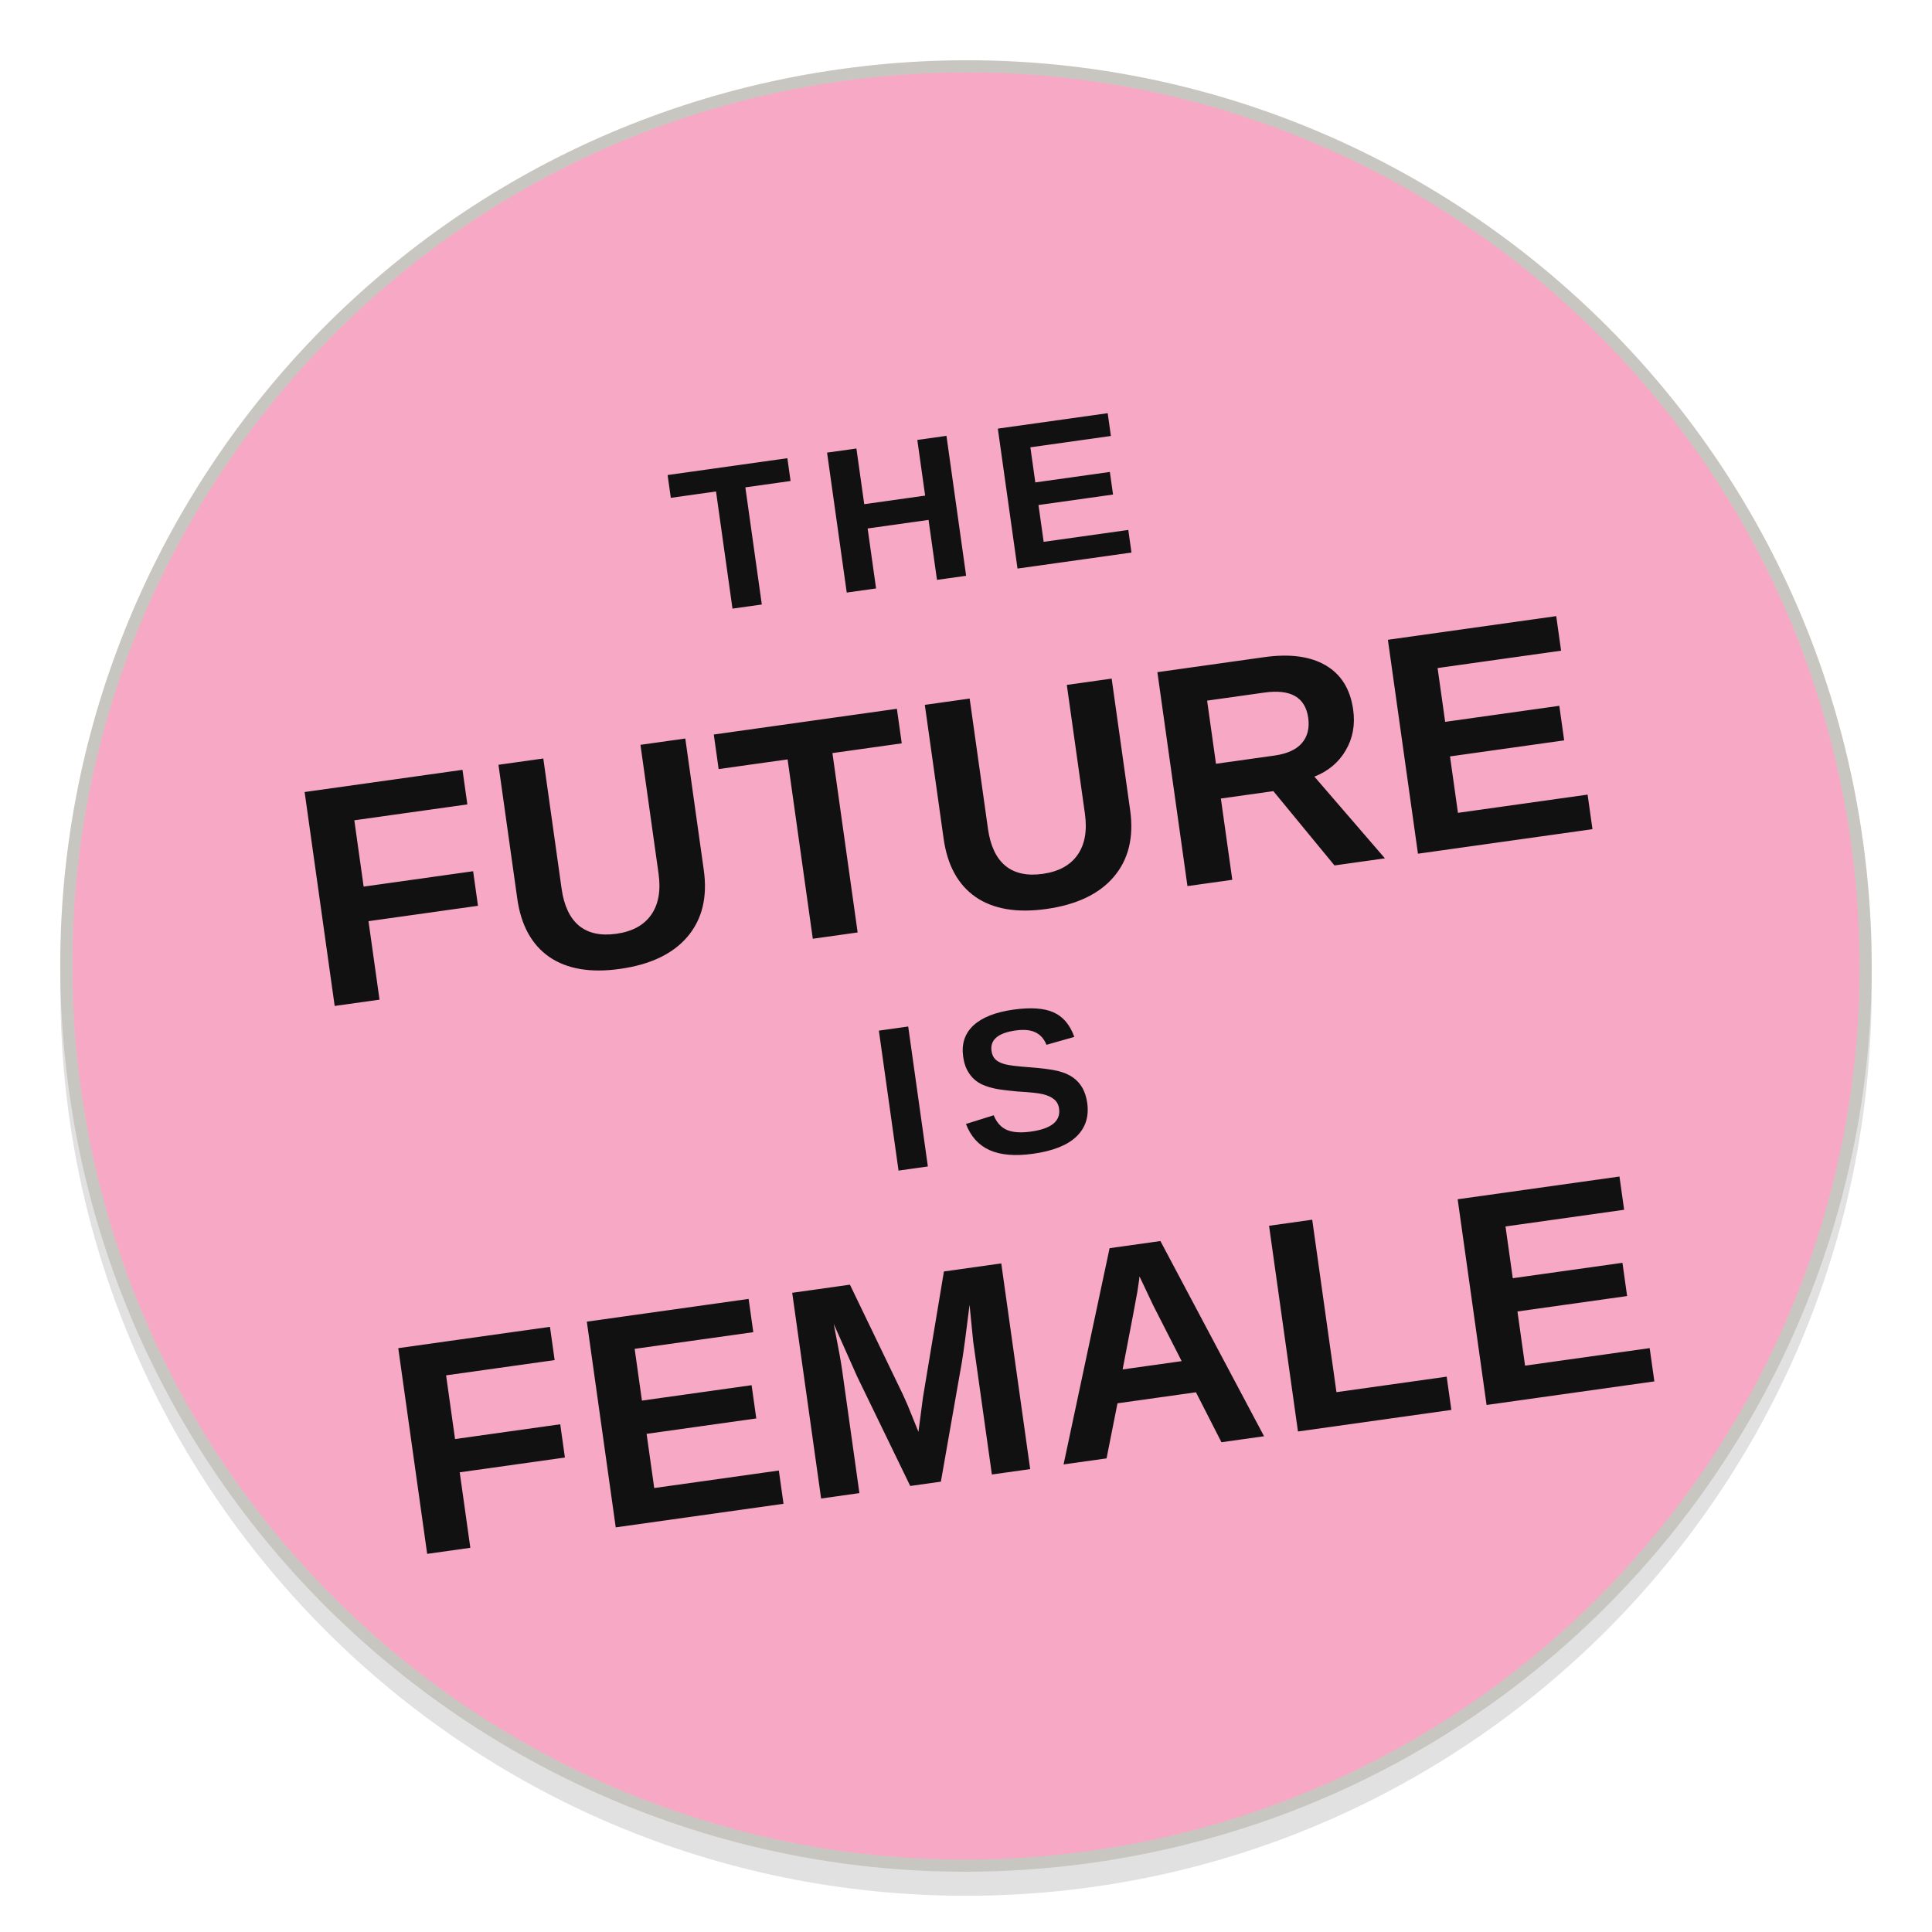
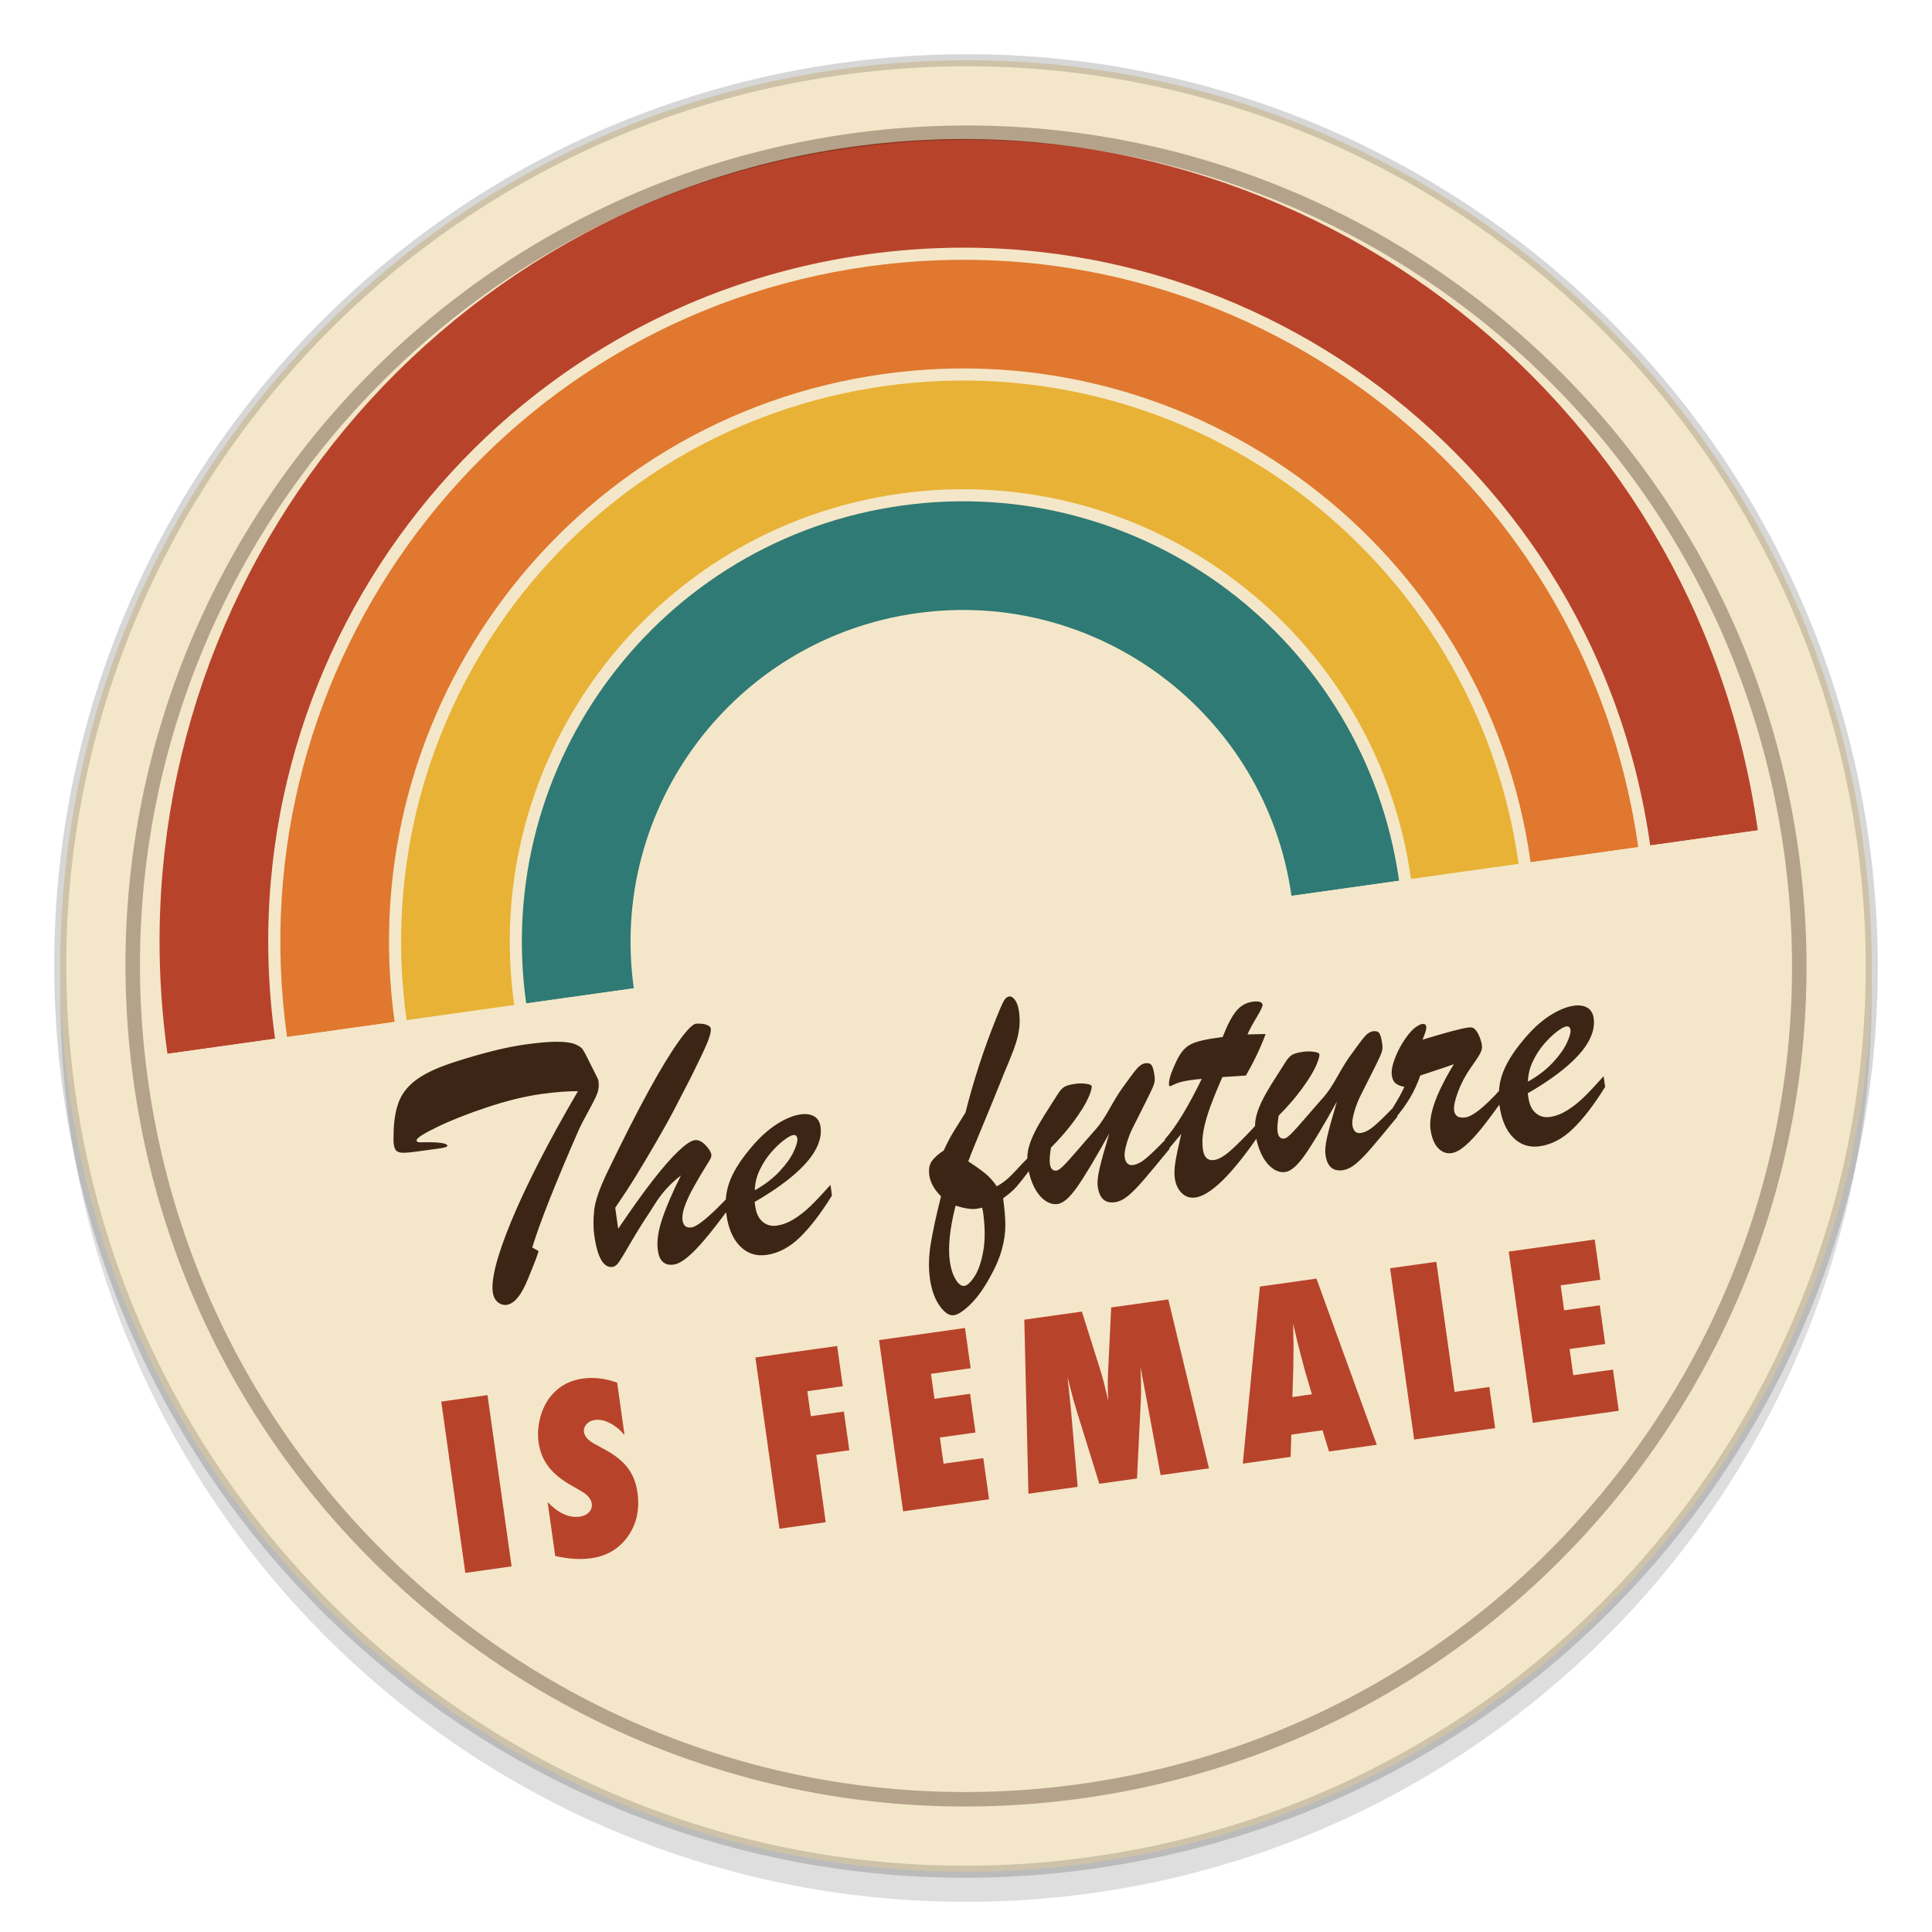
<svg xmlns="http://www.w3.org/2000/svg" viewBox="0 0 160 160" role="img" aria-label="Pin: The future is female">
  <defs>
    <clipPath id="c-pnw">
-       <circle cx="80" cy="80" r="74" />
+       <circle cx="80" cy="80" r="69" />
    </clipPath>
  </defs>
-   <circle cx="80" cy="82" r="75" fill="#000" opacity=".12" />
+   <circle cx="80" cy="82.5" r="75" fill="#000" opacity=".13" />
  <g transform="rotate(-8 80 80)">
-     <circle cx="80" cy="80" r="75" fill="#f4f1ea" />
+     <circle cx="80" cy="80" r="75" fill="#f4e7c9" />
+     <circle cx="80" cy="80" r="75" fill="none" stroke="#000" stroke-opacity=".16" />
    <g clip-path="url(#c-pnw)">
-       <rect width="160" height="160" fill="#f7a8c4" />
-       <g font-family="'Helvetica Neue','Arial Black',Arial,sans-serif" font-weight="900" fill="#111" text-anchor="middle">
-         <text x="80" y="48" font-size="17" letter-spacing="2">THE</text>
-         <text x="80" y="76" font-size="26" letter-spacing="0.5">FUTURE</text>
-         <text x="80" y="96" font-size="17" letter-spacing="2">IS</text>
-         <text x="80" y="122" font-size="25" letter-spacing="0.5">FEMALE</text>
-       </g>
+       <rect width="160" height="160" fill="#f4e7c9" />
+       <path d="M18,78 A62,62 0 0 1 142,78" fill="none" stroke="#b8432b" stroke-width="9" />
+       <path d="M28,78 A52,52 0 0 1 132,78" fill="none" stroke="#e0782f" stroke-width="9" />
+       <path d="M38,78 A42,42 0 0 1 122,78" fill="none" stroke="#e8b236" stroke-width="9" />
+       <path d="M48,78 A32,32 0 0 1 112,78" fill="none" stroke="#2f7a74" stroke-width="9" />
+       <rect x="0" y="78" width="160" height="82" fill="#f4e7c9" />
+       <path d="M41.182 98.085 41.665 98.451Q41.475 98.861 41.299 99.169Q41.123 99.477 40.874 99.916Q40.625 100.355 40.493 100.575Q39.395 102.494 38.428 102.494Q38.018 102.494 37.725 102.172Q37.432 101.85 37.432 101.293Q37.432 100.502 37.996 99.125Q38.56 97.748 39.739 95.734Q40.918 93.72 42.705 91.171Q44.492 88.622 46.733 85.795Q45.444 85.604 43.672 85.604Q41.636 85.604 39.138 86.059Q36.641 86.513 34.788 87.106Q32.935 87.699 32.935 87.978Q32.935 88.08 33.008 88.117Q33.081 88.153 33.25 88.175Q33.418 88.197 33.682 88.227Q35.396 88.461 35.396 88.754Q35.396 88.9 34.648 88.893Q33.901 88.886 32.847 88.886Q32.012 88.886 31.638 88.82Q31.265 88.754 31.14 88.571Q31.016 88.388 31.016 88.007Q31.016 87.758 31.162 86.923Q31.44 85.37 32.019 84.433Q32.598 83.495 33.792 82.902Q34.985 82.309 37.08 81.957Q40.596 81.356 42.896 81.356Q44.595 81.356 45.576 81.496Q46.558 81.635 47.019 81.898Q47.48 82.162 47.605 82.418Q47.729 82.675 47.935 83.305L48.389 84.652Q48.433 84.784 48.462 84.865Q48.491 84.945 48.513 85.033Q48.535 85.121 48.535 85.194Q48.535 85.766 48.279 86.22Q48.022 86.674 47.341 87.582Q46.66 88.49 46.338 89.003Q42.559 95.141 41.182 98.085ZM57.603 96.386V97.309Q56.328 98.612 55.398 99.44Q54.468 100.268 53.772 100.692Q53.076 101.117 52.593 101.117Q51.45 101.117 51.45 99.77Q51.45 98.686 52.161 97.257Q52.871 95.829 54.204 93.896Q53.545 94.262 52.959 94.738Q52.373 95.214 51.919 95.734Q51.465 96.254 51.157 96.62Q50.205 97.689 49.326 98.81Q48.447 99.931 48.14 100.268Q47.832 100.604 47.554 100.604Q46.411 100.604 46.411 97.792Q46.411 96.869 46.689 95.756Q46.968 94.643 48.184 92.812Q50.747 88.974 52.571 86.535Q54.395 84.096 55.596 82.843Q56.797 81.591 57.207 81.62Q57.72 81.664 58.035 81.825Q58.35 81.986 58.35 82.191Q58.35 82.558 57.844 83.4Q57.339 84.242 56.108 86.029Q54.775 87.919 54.219 88.688Q53.662 89.457 52.556 90.871Q51.45 92.284 50.535 93.39Q49.619 94.496 48.447 95.785V97.543Q50.41 95.36 51.846 93.969Q53.281 92.577 54.277 91.867Q55.273 91.156 55.742 91.156Q56.182 91.156 56.562 91.676Q56.943 92.196 56.943 92.533Q56.943 92.68 56.797 92.899Q55.742 94.159 55.12 94.987Q54.497 95.814 54.16 96.466Q53.823 97.118 53.823 97.587Q53.823 98.275 54.482 98.275Q55.186 98.275 57.603 96.386ZM59.946 96.913V97.279Q59.946 98.144 60.371 98.627Q60.796 99.11 61.484 99.11Q62.202 99.11 62.971 98.773Q63.74 98.437 64.502 97.88Q65.264 97.323 66.362 96.386V97.279Q64.707 99.271 63.257 100.333Q61.807 101.396 60.312 101.396Q59.009 101.396 58.247 100.385Q57.485 99.374 57.485 97.616Q57.485 96.078 58.203 94.826Q58.921 93.573 60.547 92.182Q61.66 91.229 62.759 90.746Q63.857 90.263 64.722 90.263Q65.41 90.263 65.813 90.578Q66.216 90.893 66.216 91.522Q66.216 92.445 65.527 93.361Q64.839 94.276 63.425 95.177Q62.012 96.078 59.946 96.913ZM60.093 95.961Q61.411 95.448 62.349 94.687Q63.286 93.925 63.733 93.229Q64.18 92.533 64.18 92.211Q64.18 91.874 63.872 91.874Q63.608 91.874 63.015 92.211Q62.422 92.548 61.814 93.09Q61.206 93.632 60.723 94.364Q60.239 95.097 60.093 95.961ZM82.944 96.386V97.396Q82.065 98.275 81.611 98.671Q81.157 99.066 80.366 99.477Q80.366 100.81 80.234 101.747Q80.103 102.685 79.648 103.717Q79.194 104.75 78.242 105.98Q77.305 107.196 76.396 107.848Q75.488 108.5 74.976 108.5Q74.404 108.5 73.921 107.562Q73.438 106.625 73.438 105.233Q73.438 103.9 73.892 102.421Q74.346 100.941 75.298 98.598Q74.58 97.66 74.58 96.737Q74.58 95.99 74.961 95.595Q75.342 95.199 76.045 94.877Q76.558 94.071 77.019 93.507Q77.48 92.943 78.271 92.006Q79.795 88.256 81.846 84.682Q82.417 83.686 82.666 83.341Q82.915 82.997 83.193 82.997Q83.442 82.997 83.633 83.363Q83.823 83.729 83.823 84.315Q83.823 85.033 83.669 85.634Q83.516 86.234 83.23 86.842Q82.944 87.45 82.439 88.3Q81.934 89.149 81.816 89.354Q81.084 90.644 80.161 92.211Q79.238 93.778 78.704 94.687Q78.169 95.595 77.935 96.049Q78.726 96.737 79.187 97.235Q79.648 97.733 79.985 98.422Q80.483 98.231 80.894 97.968Q81.304 97.704 81.86 97.243Q82.417 96.781 82.944 96.386ZM78.564 100.312 78.535 100.004Q78.125 100.048 77.876 100.026Q77.627 100.004 77.297 99.901Q76.968 99.799 76.785 99.711Q76.602 99.623 76.382 99.535Q75.269 102.26 75.269 104.062Q75.269 104.955 75.54 105.585Q75.811 106.215 76.177 106.215Q76.558 106.215 77.136 105.541Q77.715 104.867 78.14 103.549Q78.564 102.23 78.564 100.312ZM89.814 95.39Q87.69 98.202 86.584 99.389Q85.479 100.575 84.775 100.575Q84.219 100.575 83.75 100.114Q83.281 99.652 83.025 98.869Q82.769 98.085 82.769 97.191Q82.769 96.605 82.878 96.137Q82.988 95.668 83.296 95.104Q83.604 94.54 84.109 93.881Q84.614 93.222 85.347 92.387Q85.786 91.874 86.086 91.522Q86.387 91.171 86.672 91.046Q86.958 90.922 87.603 90.922Q88.071 90.922 88.496 91.046Q88.921 91.171 88.921 91.303Q88.921 91.566 88.489 92.255Q88.057 92.943 87.097 93.932Q86.138 94.921 84.878 95.873Q84.6 96.737 84.6 97.191Q84.6 97.821 85.083 97.821Q85.259 97.821 85.669 97.521Q86.079 97.221 87.053 96.364Q88.027 95.507 88.804 94.848Q89.375 94.35 90.129 93.361Q90.884 92.372 91.353 91.874Q92.437 90.731 92.832 90.387Q93.228 90.043 93.594 90.043Q93.945 90.043 94.07 90.263Q94.194 90.482 94.194 91.156Q94.194 91.464 94.136 91.654Q94.077 91.845 93.894 92.145Q93.711 92.445 93.154 93.251Q92.598 94.057 91.836 95.155Q91.426 95.741 91.118 96.437Q90.811 97.133 90.811 97.484Q90.811 98.246 91.411 98.246Q91.909 98.246 92.568 97.836Q93.228 97.426 94.59 96.356V97.338Q92.876 98.92 92.056 99.638Q91.235 100.355 90.635 100.722Q90.034 101.088 89.492 101.088Q88.262 101.088 88.262 99.623Q88.262 99.066 88.628 98.122Q88.994 97.177 89.814 95.39ZM99.6 88.783H100.229Q101.006 87.392 101.636 86.813Q102.266 86.234 103.071 86.234Q103.877 86.234 103.877 86.601Q103.877 86.776 103.247 87.553Q102.617 88.329 102.295 88.856Q102.793 88.915 103.181 88.959Q103.569 89.003 103.789 89.032Q102.954 90.585 101.694 92.211Q101.284 92.182 101.006 92.16Q100.728 92.138 100.442 92.116Q100.156 92.094 99.746 92.064Q98.955 93.339 98.42 94.342Q97.886 95.346 97.6 96.181Q97.314 97.016 97.314 97.763Q97.314 98.773 98.12 98.773Q98.677 98.773 99.578 98.18Q100.479 97.587 101.987 96.356V97.338Q98.032 101.63 96.143 101.63Q95.483 101.63 95.081 101.117Q94.678 100.604 94.678 99.799Q94.678 99.257 94.905 98.51Q95.132 97.763 95.718 96.254Q95.513 96.43 95.33 96.598Q95.146 96.767 94.993 96.906Q94.839 97.045 94.663 97.199Q94.487 97.353 94.312 97.514V96.503Q95.85 95.214 98.032 91.977Q97.812 91.962 97.622 91.955Q97.432 91.947 97.168 91.947Q96.304 91.947 95.879 92.064Q95.703 92.108 95.549 92.16Q95.396 92.211 95.337 92.211Q95.278 92.211 95.278 92.123Q95.278 91.64 95.879 90.673Q96.362 89.853 96.794 89.457Q97.227 89.062 97.849 88.922Q98.472 88.783 99.6 88.783ZM108.857 95.39Q106.733 98.202 105.627 99.389Q104.521 100.575 103.818 100.575Q103.262 100.575 102.793 100.114Q102.324 99.652 102.068 98.869Q101.812 98.085 101.812 97.191Q101.812 96.605 101.921 96.137Q102.031 95.668 102.339 95.104Q102.646 94.54 103.152 93.881Q103.657 93.222 104.39 92.387Q104.829 91.874 105.129 91.522Q105.43 91.171 105.715 91.046Q106.001 90.922 106.646 90.922Q107.114 90.922 107.539 91.046Q107.964 91.171 107.964 91.303Q107.964 91.566 107.532 92.255Q107.1 92.943 106.14 93.932Q105.181 94.921 103.921 95.873Q103.643 96.737 103.643 97.191Q103.643 97.821 104.126 97.821Q104.302 97.821 104.712 97.521Q105.122 97.221 106.096 96.364Q107.07 95.507 107.847 94.848Q108.418 94.35 109.172 93.361Q109.927 92.372 110.396 91.874Q111.479 90.731 111.875 90.387Q112.271 90.043 112.637 90.043Q112.988 90.043 113.113 90.263Q113.237 90.482 113.237 91.156Q113.237 91.464 113.179 91.654Q113.12 91.845 112.937 92.145Q112.754 92.445 112.197 93.251Q111.641 94.057 110.879 95.155Q110.469 95.741 110.161 96.437Q109.854 97.133 109.854 97.484Q109.854 98.246 110.454 98.246Q110.952 98.246 111.611 97.836Q112.271 97.426 113.633 96.356V97.338Q111.919 98.92 111.099 99.638Q110.278 100.355 109.678 100.722Q109.077 101.088 108.535 101.088Q107.305 101.088 107.305 99.623Q107.305 99.066 107.671 98.122Q108.037 97.177 108.857 95.39ZM113.354 97.514V96.562Q114.146 95.624 114.556 94.965Q114.087 94.804 113.875 94.569Q113.662 94.335 113.662 93.866Q113.662 93.339 114.102 92.533Q114.541 91.728 115.186 91.024Q115.83 90.321 116.357 90.116Q116.562 90.014 116.753 90.014Q117.046 90.014 117.046 90.292Q117.046 90.541 116.592 91.303Q119.609 90.834 120.4 90.834Q120.708 90.834 120.825 90.893Q121.074 91.024 121.235 91.508Q121.396 91.991 121.396 92.475Q121.396 92.782 121.125 93.141Q120.854 93.5 120.195 94.188Q119.419 95.023 118.892 96.005Q118.364 96.986 118.364 97.484Q118.364 98.173 119.214 98.173Q120.107 98.173 122.319 96.356V97.338Q121.104 98.612 120.312 99.345Q119.521 100.077 118.848 100.509Q118.174 100.941 117.646 100.941Q117.031 100.941 116.621 100.377Q116.211 99.813 116.211 98.744Q116.211 98.114 116.533 97.309Q116.855 96.503 117.478 95.558Q118.101 94.613 118.877 93.676Q118.467 93.764 117.954 93.859Q117.441 93.954 116.87 94.057Q116.299 94.159 115.991 94.218Q115.083 96.034 113.354 97.514ZM124.604 96.913V97.279Q124.604 98.144 125.029 98.627Q125.454 99.11 126.143 99.11Q126.86 99.11 127.629 98.773Q128.398 98.437 129.16 97.88Q129.922 97.323 131.021 96.386V97.279Q129.365 99.271 127.915 100.333Q126.465 101.396 124.971 101.396Q123.667 101.396 122.905 100.385Q122.144 99.374 122.144 97.616Q122.144 96.078 122.861 94.826Q123.579 93.573 125.205 92.182Q126.318 91.229 127.417 90.746Q128.516 90.263 129.38 90.263Q130.068 90.263 130.471 90.578Q130.874 90.893 130.874 91.522Q130.874 92.445 130.186 93.361Q129.497 94.276 128.083 95.177Q126.67 96.078 124.604 96.913ZM124.751 95.961Q126.069 95.448 127.007 94.687Q127.944 93.925 128.391 93.229Q128.838 92.533 128.838 92.211Q128.838 91.874 128.53 91.874Q128.267 91.874 127.673 92.211Q127.08 92.548 126.472 93.09Q125.864 93.632 125.381 94.364Q124.897 95.097 124.751 95.961Z" fill="#3d2516" />
+       <path d="M35.814 124.0H31.945V109.676H35.814ZM39.511 123.647V119.148Q40.653 120.707 41.979 120.707Q42.48 120.707 42.796 120.442Q43.111 120.178 43.111 119.779Q43.111 119.204 42.425 118.656L41.794 118.165Q41.163 117.691 40.718 117.223Q40.272 116.754 39.994 116.258Q39.716 115.762 39.586 115.233Q39.456 114.704 39.456 114.12Q39.456 113.118 39.92 112.023Q40.152 111.513 40.458 111.091Q40.764 110.668 41.163 110.344Q42.258 109.416 43.807 109.416Q45.189 109.416 46.59 110.149V114.528Q46.117 113.795 45.514 113.373Q44.911 112.951 44.326 112.951Q43.881 112.951 43.594 113.21Q43.297 113.461 43.297 113.813Q43.297 114.389 44.085 114.955L44.698 115.409Q45.922 116.291 46.451 117.218Q46.989 118.146 46.989 119.389Q46.989 121.504 45.699 122.877Q44.41 124.25 42.434 124.25Q41.07 124.25 39.511 123.647ZM62.085 124.0H58.216V109.676H65.053V113.043H62.085V115.131H64.849V118.369H62.085ZM68.556 124.0V109.676H75.746V113.043H72.425V115.131H75.403V118.369H72.425V120.558H75.746V124.0ZM94.139 124.0H90.094L89.807 117.469L89.686 114.862Q89.621 115.613 89.538 116.295Q89.454 116.977 89.334 117.617L88.118 124.0H84.964L83.925 117.608Q83.832 117.051 83.675 115.697Q83.656 115.493 83.591 114.862L83.498 117.506L83.155 124.0H79.036L80.706 109.676H85.521L86.328 114.5Q86.43 115.094 86.509 115.79Q86.588 116.485 86.653 117.302Q86.773 115.938 86.987 114.862L87.97 109.676H92.748ZM108.172 124.0H104.174L103.886 122.182H101.279L100.964 124.0H96.965L100.407 109.676H105.138ZM103.431 119.111 103.181 117.441Q103.172 117.432 103.144 117.19Q103.125 116.986 102.949 115.576Q102.93 115.418 102.903 115.145Q102.875 114.871 102.828 114.454L102.708 113.099Q102.689 113.294 102.657 113.535Q102.624 113.776 102.587 114.064Q102.522 114.639 102.494 114.862Q102.467 115.084 102.457 115.131L102.188 116.866L101.799 119.111ZM118.067 124.0H111.295V109.676H115.163V120.558H118.067ZM121.218 124.0V109.676H128.407V113.043H125.086V115.131H128.064V118.369H125.086V120.558H128.407V124.0Z" fill="#b8432b" />
    </g>
-     <circle cx="80" cy="80" r="74.5" fill="none" stroke="#000" stroke-opacity=".18" stroke-width="1" />
+     <circle cx="80" cy="80" r="69" fill="none" stroke="#3d2516" stroke-opacity=".35" stroke-width="1.2" />
  </g>
</svg>
